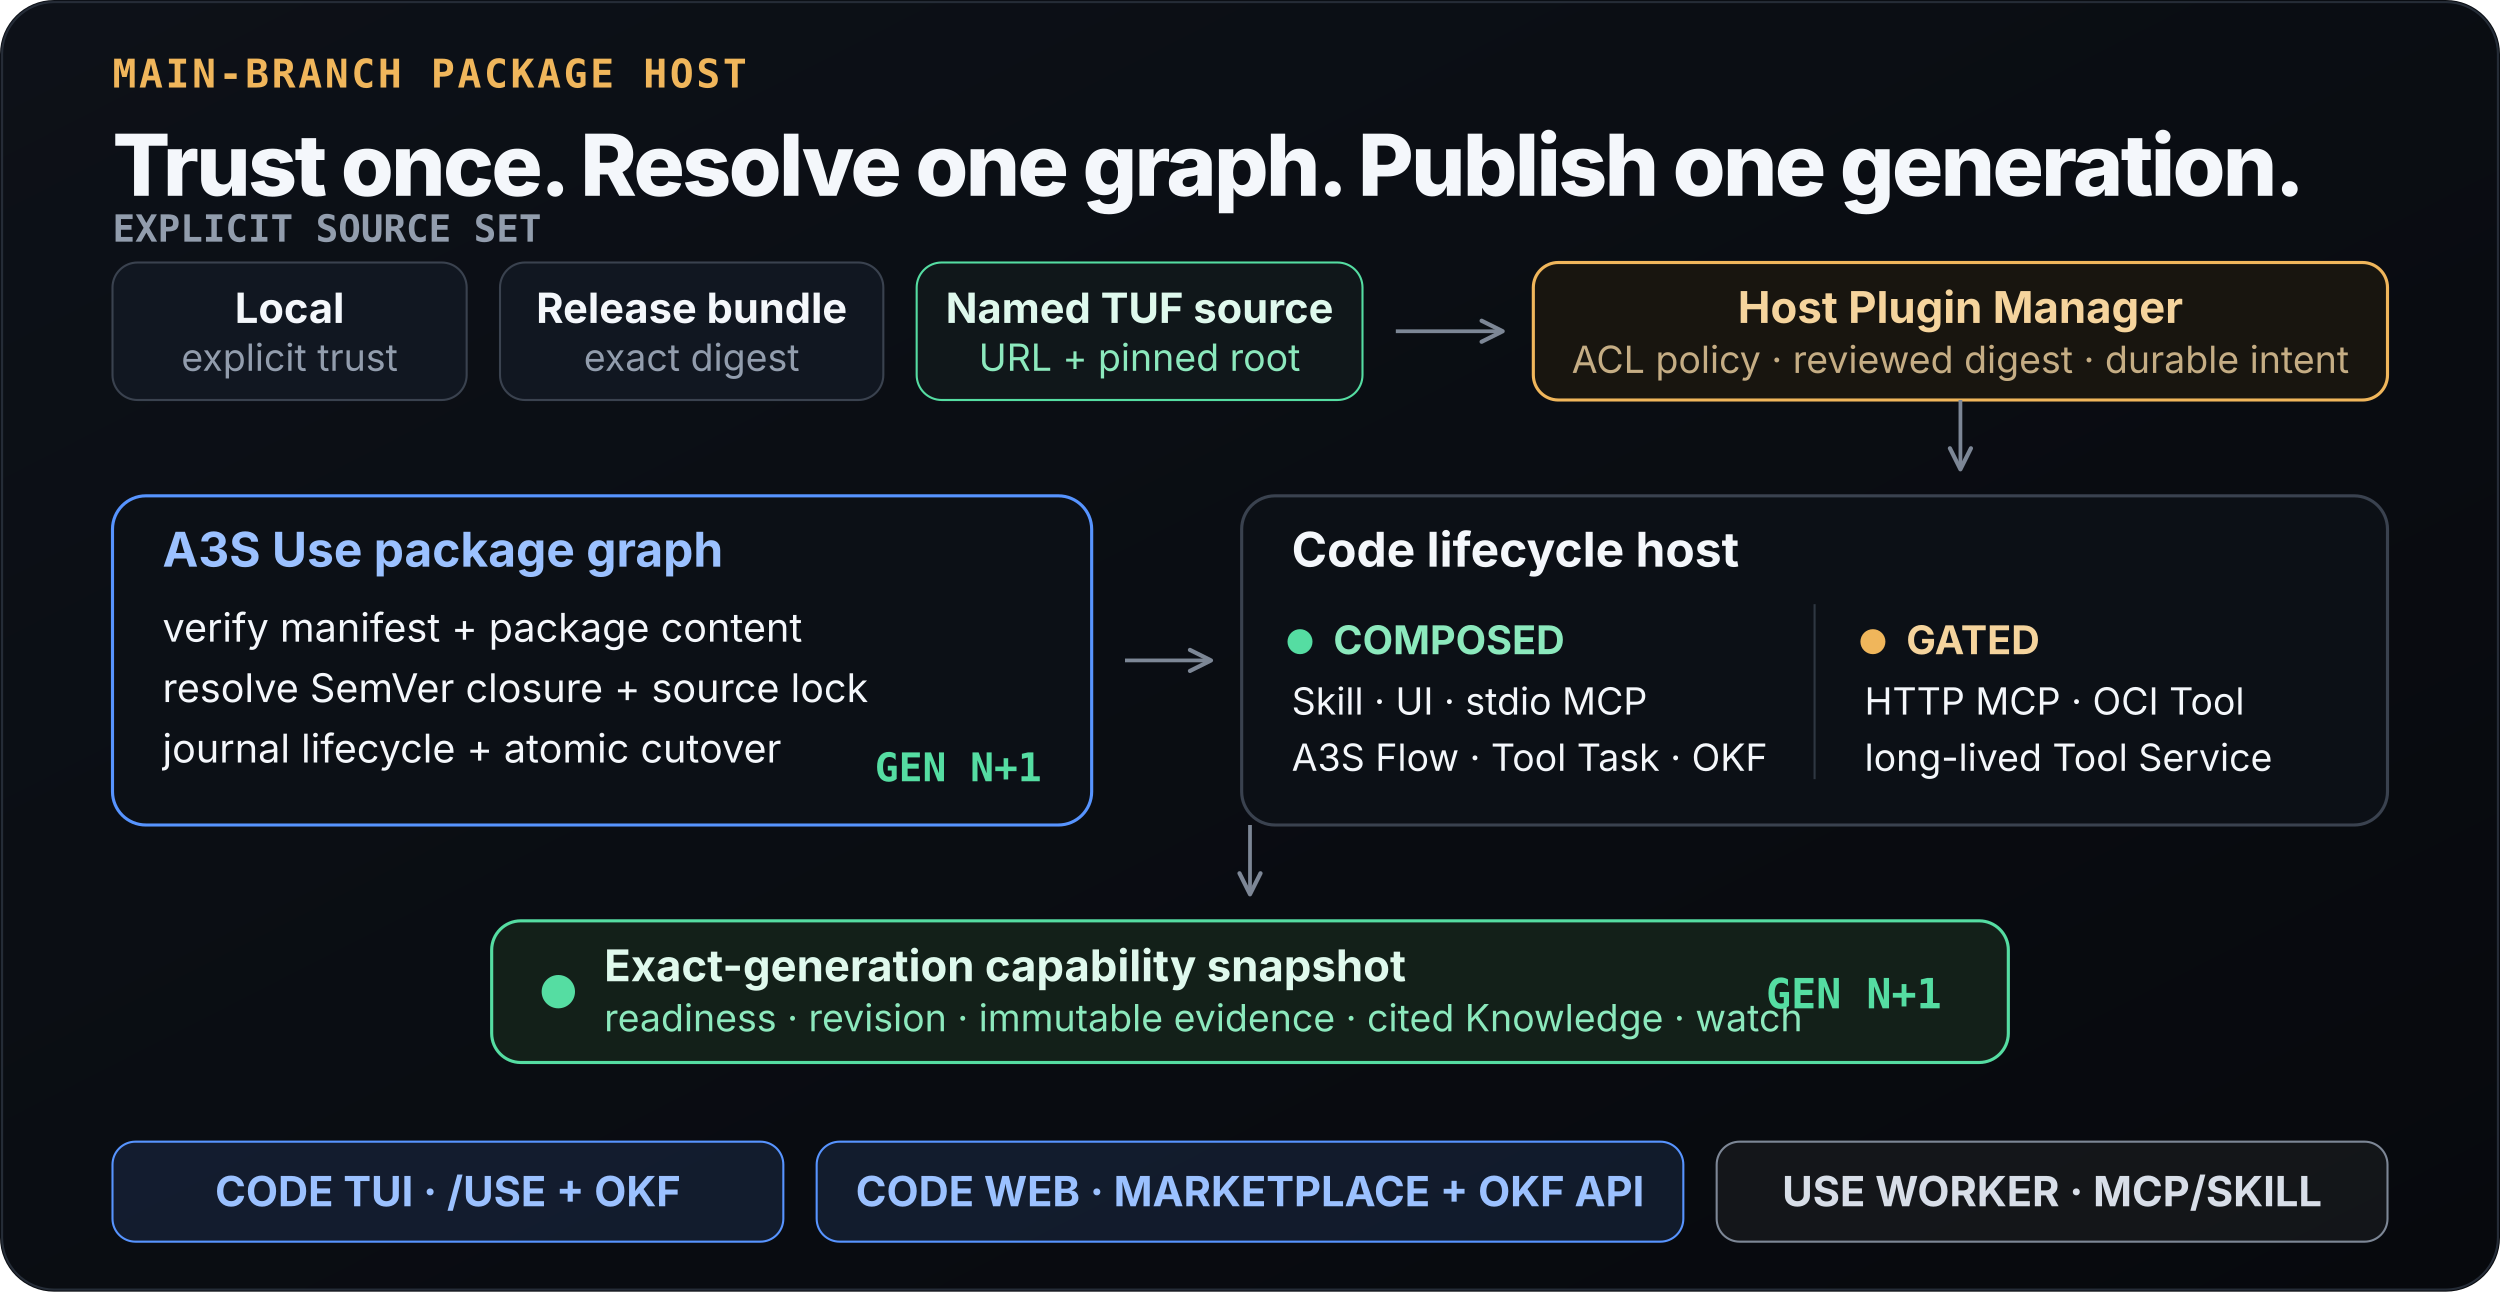
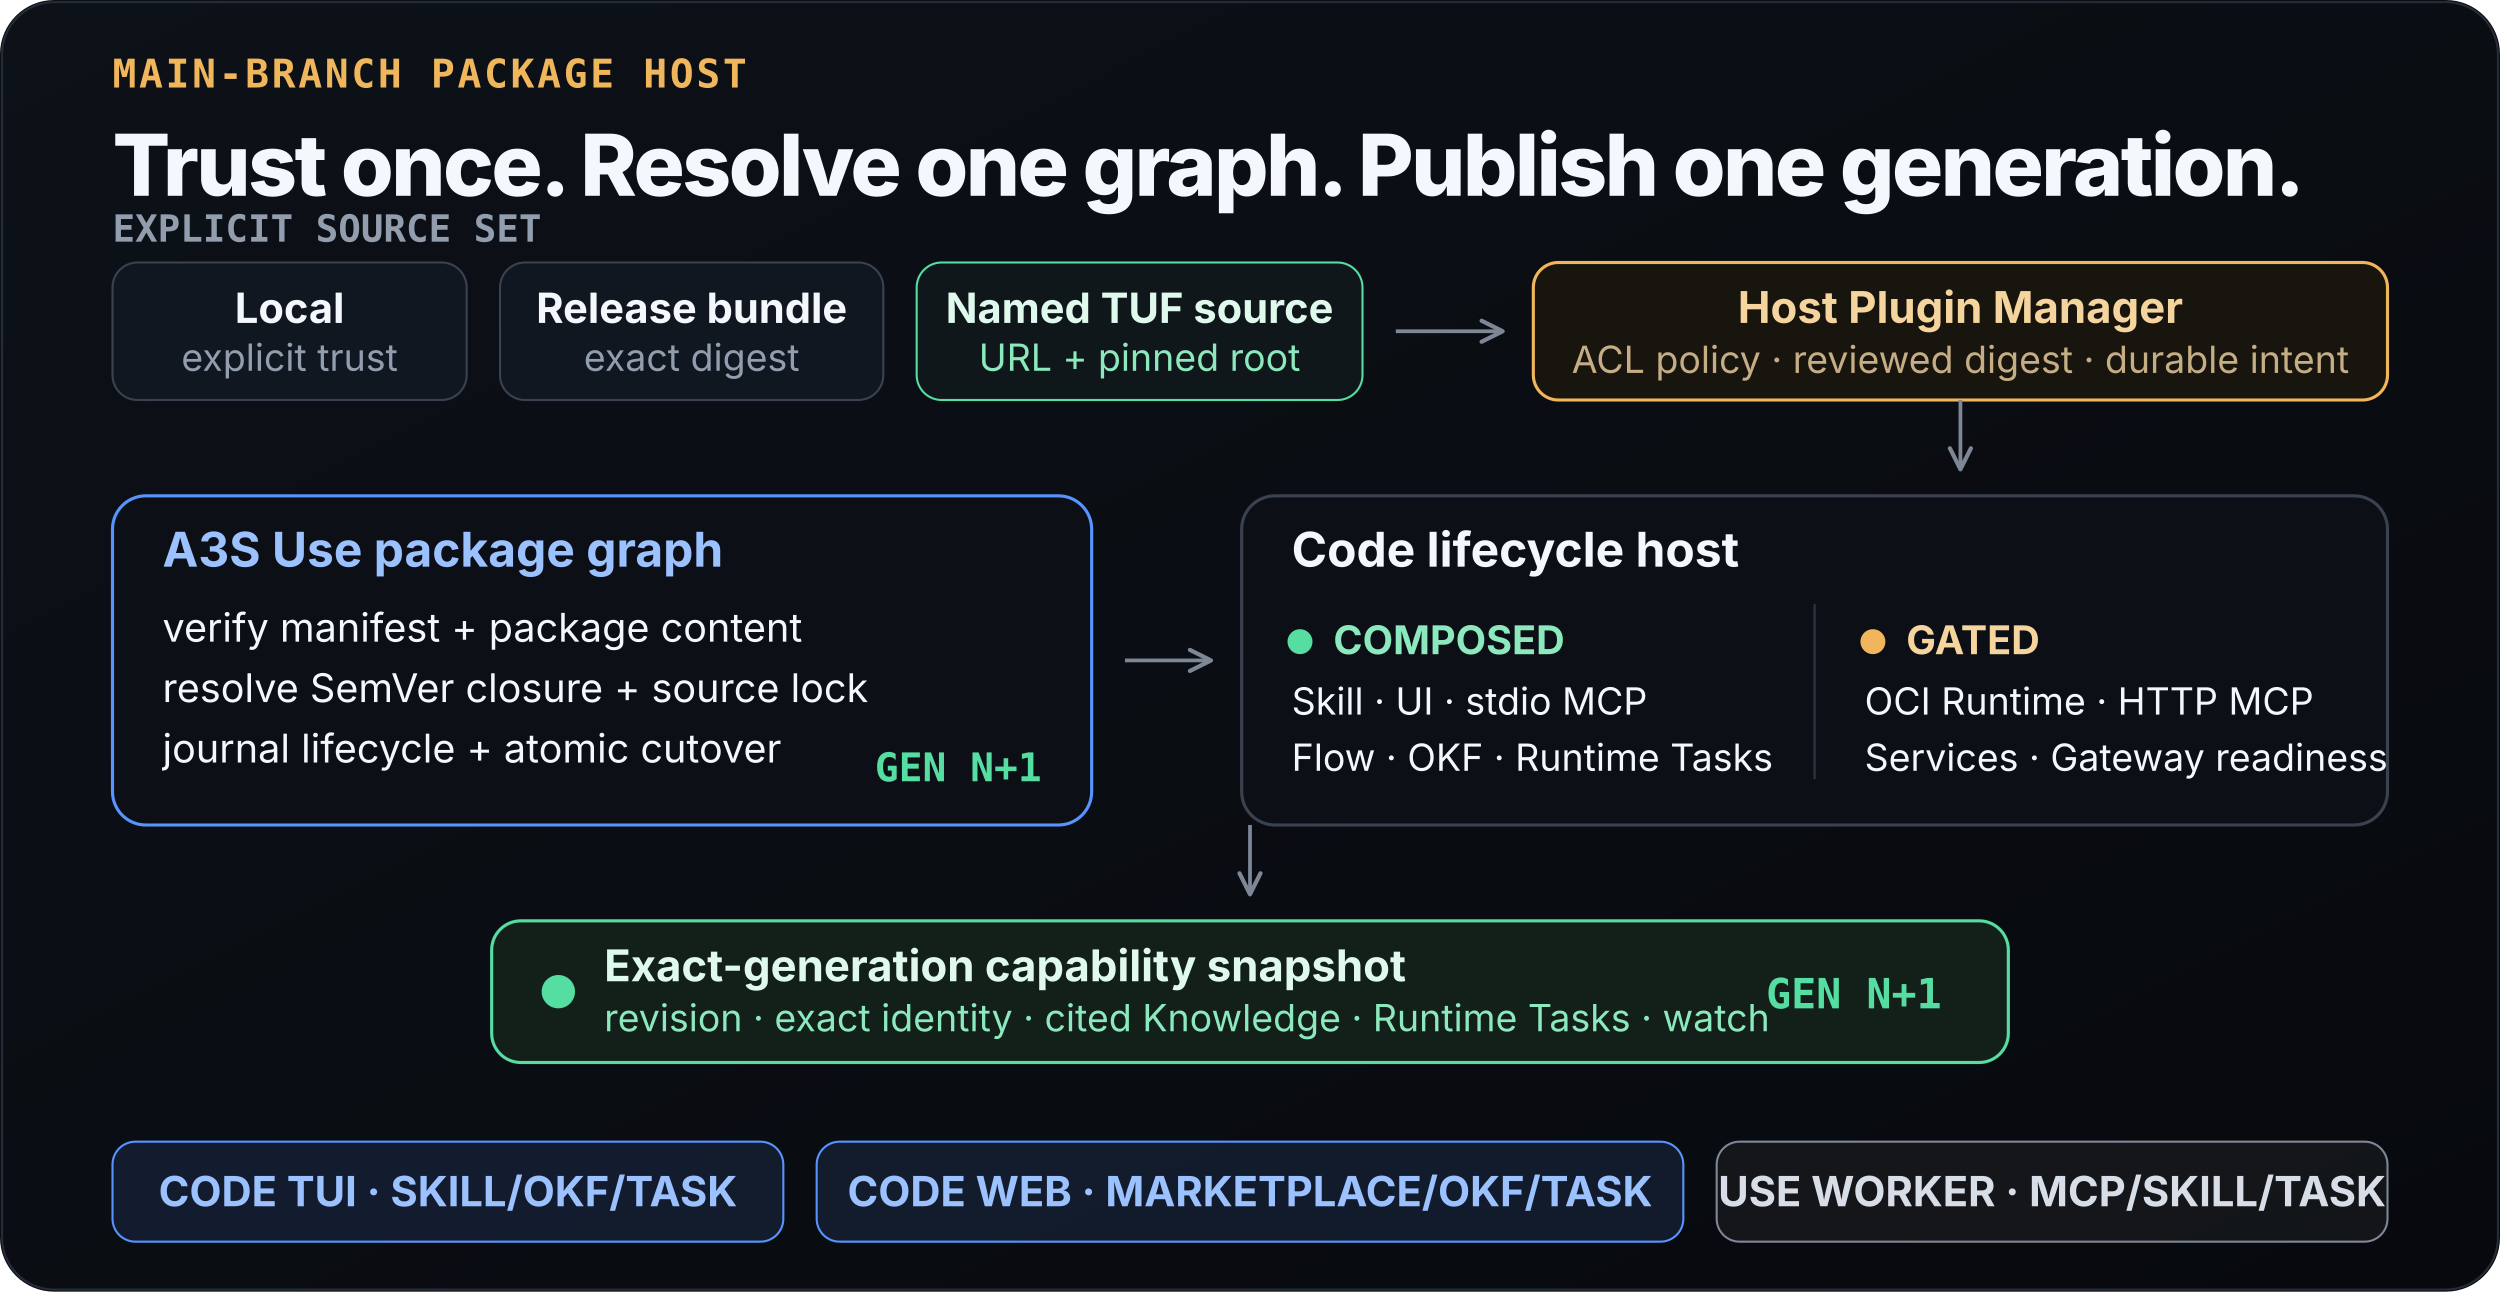
<svg xmlns="http://www.w3.org/2000/svg" width="1200" height="620" viewBox="0 0 1200 620" role="img" aria-labelledby="title desc">
  <defs>
    <linearGradient id="background" x1="0" y1="0" x2="1" y2="1">
      <stop offset="0" stop-color="#0d1118" />
      <stop offset="1" stop-color="#07090d" />
    </linearGradient>
    <marker id="arrow" viewBox="0 0 10 10" refX="8" refY="5" markerWidth="7" markerHeight="7" orient="auto">
      <path d="M1 1 9 5 1 9" fill="none" stroke="#7d8796" stroke-width="1.6" stroke-linecap="round" stroke-linejoin="round" />
    </marker>
  </defs>
  <rect width="1200" height="620" rx="26" fill="url(#background)" />
  <rect x="1" y="1" width="1198" height="618" rx="25" fill="none" stroke="#252c37" />
  <g transform="translate(54 42)">
    <text fill="#f0b65b" font-family="ui-monospace, SFMono-Regular, Menlo, Consolas, monospace" font-size="19" font-weight="700" letter-spacing="1.3">MAIN-BRANCH PACKAGE HOST</text>
    <text y="52" fill="#f4f7fb" font-family="-apple-system, BlinkMacSystemFont, 'Segoe UI', sans-serif" font-size="41" font-weight="770" letter-spacing="-1.2">Trust once. Resolve one graph. Publish one generation.</text>
  </g>
  <g id="sources" transform="translate(54 126)" font-family="-apple-system, BlinkMacSystemFont, 'Segoe UI', sans-serif">
    <text y="-10" fill="#929dad" font-family="ui-monospace, SFMono-Regular, Menlo, Consolas, monospace" font-size="18" font-weight="700">EXPLICIT SOURCE SET</text>
    <g>
      <rect width="170" height="66" rx="12" fill="#111721" stroke="#3a424f" />
      <text x="85" y="29" text-anchor="middle" fill="#f4f7fb" font-size="20" font-weight="700">Local</text>
      <text x="85" y="52" text-anchor="middle" fill="#929dad" font-size="18">explicit trust</text>
    </g>
    <g transform="translate(186)">
      <rect width="184" height="66" rx="12" fill="#111721" stroke="#3a424f" />
      <text x="92" y="29" text-anchor="middle" fill="#f4f7fb" font-size="20" font-weight="700">Release bundle</text>
      <text x="92" y="52" text-anchor="middle" fill="#929dad" font-size="18">exact digest</text>
    </g>
    <g transform="translate(386)">
      <rect width="214" height="66" rx="12" fill="#10171a" stroke="#55dda2" />
      <text x="107" y="29" text-anchor="middle" fill="#dff9ed" font-size="20" font-weight="700">Named TUF source</text>
      <text x="107" y="52" text-anchor="middle" fill="#8ce9bd" font-size="18">URL + pinned root</text>
    </g>
    <path d="M616 33 H666" fill="none" stroke="#7d8796" stroke-width="1.8" marker-end="url(#arrow)" />
    <g transform="translate(682)">
      <rect width="410" height="66" rx="12" fill="#18150f" stroke="#f0b65b" stroke-width="1.5" />
      <text x="205" y="29" text-anchor="middle" fill="#f5d49d" font-size="21" font-weight="750">Host Plugin Manager</text>
      <text x="205" y="53" text-anchor="middle" fill="#c5ad84" font-size="18">ACL policy · reviewed digest · durable intent</text>
    </g>
  </g>
  <path d="M941 192 V224" fill="none" stroke="#7d8796" stroke-width="1.8" marker-end="url(#arrow)" />
  <g id="lifecycle" transform="translate(54 238)" font-family="-apple-system, BlinkMacSystemFont, 'Segoe UI', sans-serif">
    <g id="use-graph">
      <rect width="470" height="158" rx="16" fill="#0c1016" stroke="#5794ff" stroke-width="1.5" />
      <text x="24" y="34" fill="#9bc1ff" font-size="23" font-weight="750">A3S Use package graph</text>
      <text x="24" y="70" fill="#f4f7fb" font-size="19">verify manifest + package content</text>
      <text x="24" y="99" fill="#f4f7fb" font-size="19">resolve SemVer closure + source lock</text>
      <text x="24" y="128" fill="#f4f7fb" font-size="19">journal lifecycle + atomic cutover</text>
      <text x="446" y="137" text-anchor="end" fill="#55dda2" font-family="ui-monospace, SFMono-Regular, Menlo, Consolas, monospace" font-size="19" font-weight="700">GEN N+1</text>
    </g>
    <path d="M486 79 H526" fill="none" stroke="#7d8796" stroke-width="1.8" marker-end="url(#arrow)" />
    <g id="code-host" transform="translate(542)">
      <rect width="550" height="158" rx="16" fill="#0c1016" stroke="#3a424f" stroke-width="1.5" />
      <text x="24" y="34" fill="#f4f7fb" font-size="23" font-weight="750">Code lifecycle host</text>
      <path d="M275 52 V136" stroke="#2f3742" />
      <circle cx="28" cy="70" r="6" fill="#55dda2" />
      <text x="44" y="76" fill="#8ce9bd" font-size="19" font-weight="700">COMPOSED</text>
      <text x="24" y="105" fill="#f4f7fb" font-size="18">Skill · UI · stdio MCP</text>
-       <text x="24" y="132" fill="#f4f7fb" font-size="18">A3S Flow · Tool Task · OKF</text>
+       <text x="24" y="132" fill="#f4f7fb" font-size="18">Flow · OKF · Runtime Tasks</text>
      <circle cx="303" cy="70" r="6" fill="#f0b65b" />
      <text x="319" y="76" fill="#f5d49d" font-size="19" font-weight="700">GATED</text>
-       <text x="299" y="105" fill="#f4f7fb" font-size="18">HTTP MCP · OCI Tool</text>
-       <text x="299" y="132" fill="#f4f7fb" font-size="18">long-lived Tool Service</text>
+       <text x="299" y="105" fill="#f4f7fb" font-size="18">OCI Runtime · HTTP MCP</text>
+       <text x="299" y="132" fill="#f4f7fb" font-size="18">Services · Gateway readiness</text>
    </g>
  </g>
  <path d="M600 396 V428" fill="none" stroke="#7d8796" stroke-width="1.8" marker-end="url(#arrow)" />
  <g id="snapshot" transform="translate(236 442)" font-family="-apple-system, BlinkMacSystemFont, 'Segoe UI', sans-serif">
    <rect width="728" height="68" rx="14" fill="#132019" stroke="#55dda2" stroke-width="1.5" />
    <circle cx="32" cy="34" r="8" fill="#55dda2" />
    <text x="54" y="29" fill="#dff9ed" font-size="21" font-weight="750">Exact-generation capability snapshot</text>
-     <text x="54" y="53" fill="#8ce9bd" font-size="18">readiness · revision · immutable evidence · cited Knowledge · watch</text>
+     <text x="54" y="53" fill="#8ce9bd" font-size="18">revision · exact identity · cited Knowledge · Runtime Tasks · watch</text>
    <text x="696" y="42" text-anchor="end" fill="#55dda2" font-family="ui-monospace, SFMono-Regular, Menlo, Consolas, monospace" font-size="20" font-weight="700">GEN N+1</text>
  </g>
  <g id="consumers" transform="translate(54 548)" font-family="-apple-system, BlinkMacSystemFont, 'Segoe UI', sans-serif" font-size="20" font-weight="700">
    <g>
      <rect width="322" height="48" rx="11" fill="#5794ff" fill-opacity="0.12" stroke="#5794ff" />
-       <text x="161" y="31" text-anchor="middle" fill="#9bc1ff">CODE TUI · /USE + OKF</text>
+       <text x="161" y="31" text-anchor="middle" fill="#9bc1ff">CODE TUI · SKILL/OKF/TASK</text>
    </g>
    <g transform="translate(338)">
      <rect width="416" height="48" rx="11" fill="#5794ff" fill-opacity="0.12" stroke="#5794ff" />
-       <text x="208" y="31" text-anchor="middle" fill="#9bc1ff">CODE WEB · MARKETPLACE + OKF API</text>
+       <text x="208" y="31" text-anchor="middle" fill="#9bc1ff">CODE WEB · MARKETPLACE/OKF/TASK</text>
    </g>
    <g transform="translate(770)">
      <rect width="322" height="48" rx="11" fill="#f4f7fb" fill-opacity="0.05" stroke="#7d8796" />
-       <text x="161" y="31" text-anchor="middle" fill="#d8dee8">USE WORKER · MCP/SKILL</text>
+       <text x="161" y="31" text-anchor="middle" fill="#d8dee8">USE WORKER · MCP/SKILL/TASK</text>
    </g>
  </g>
</svg>
